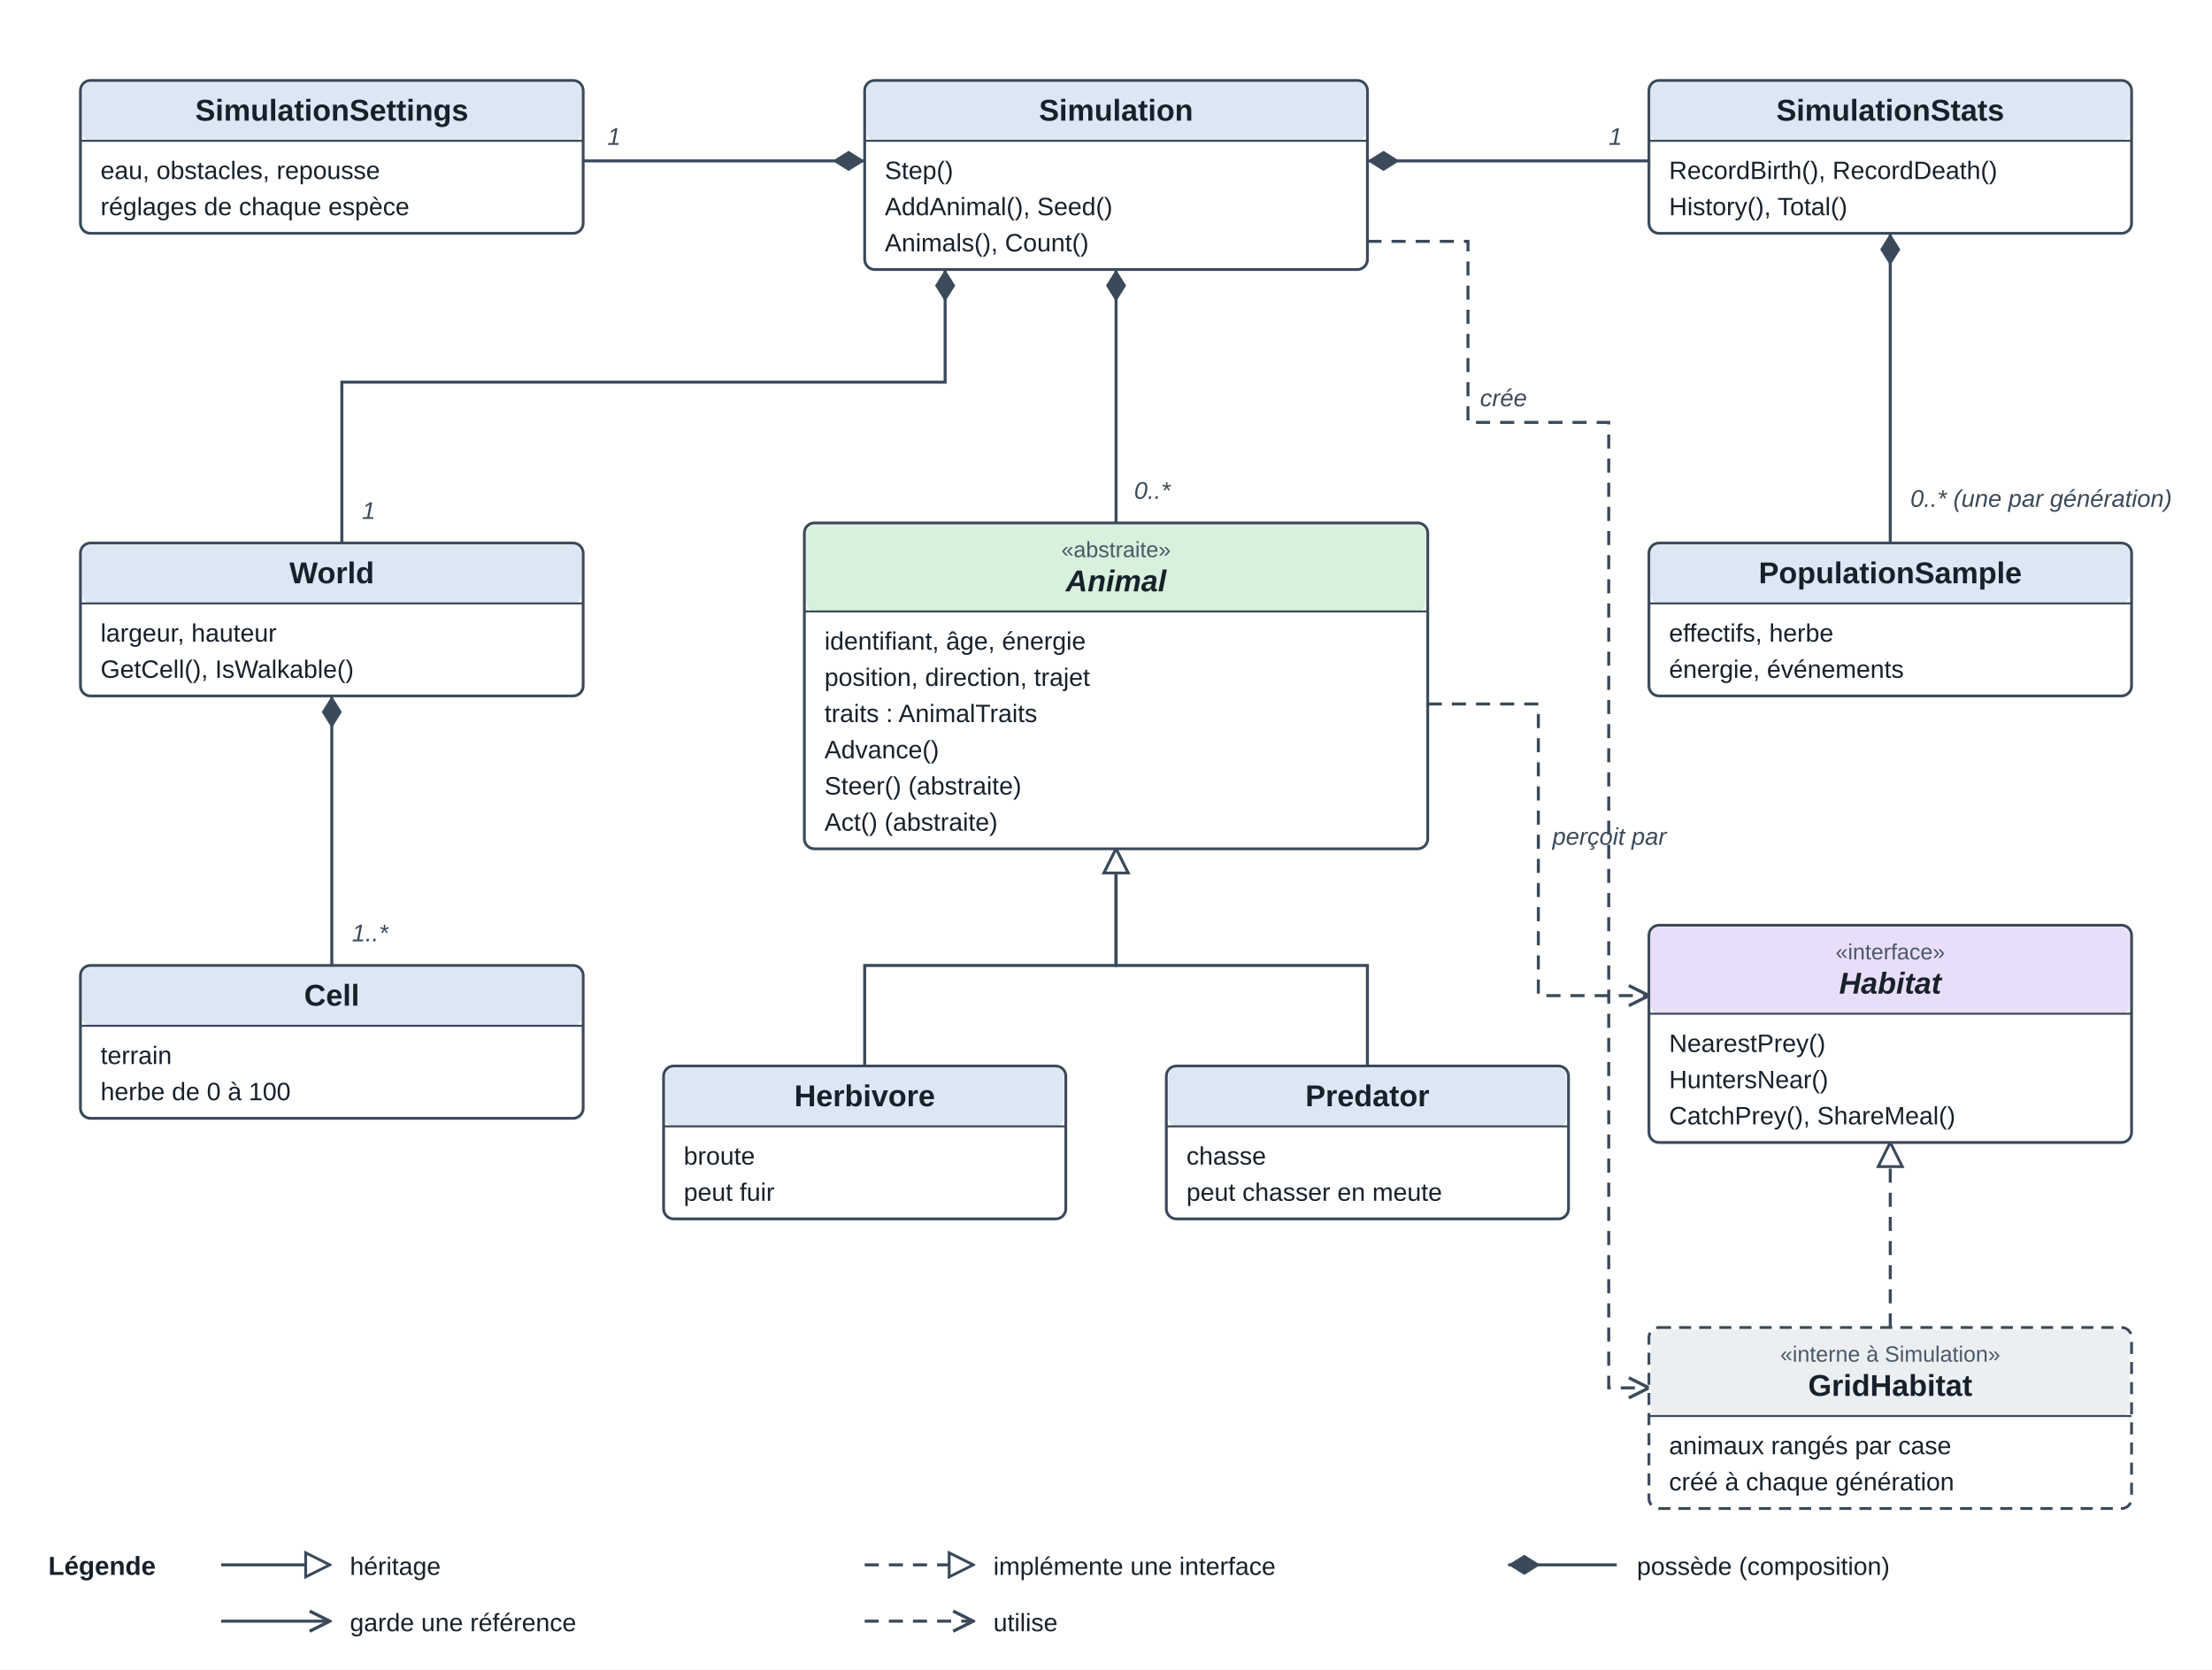
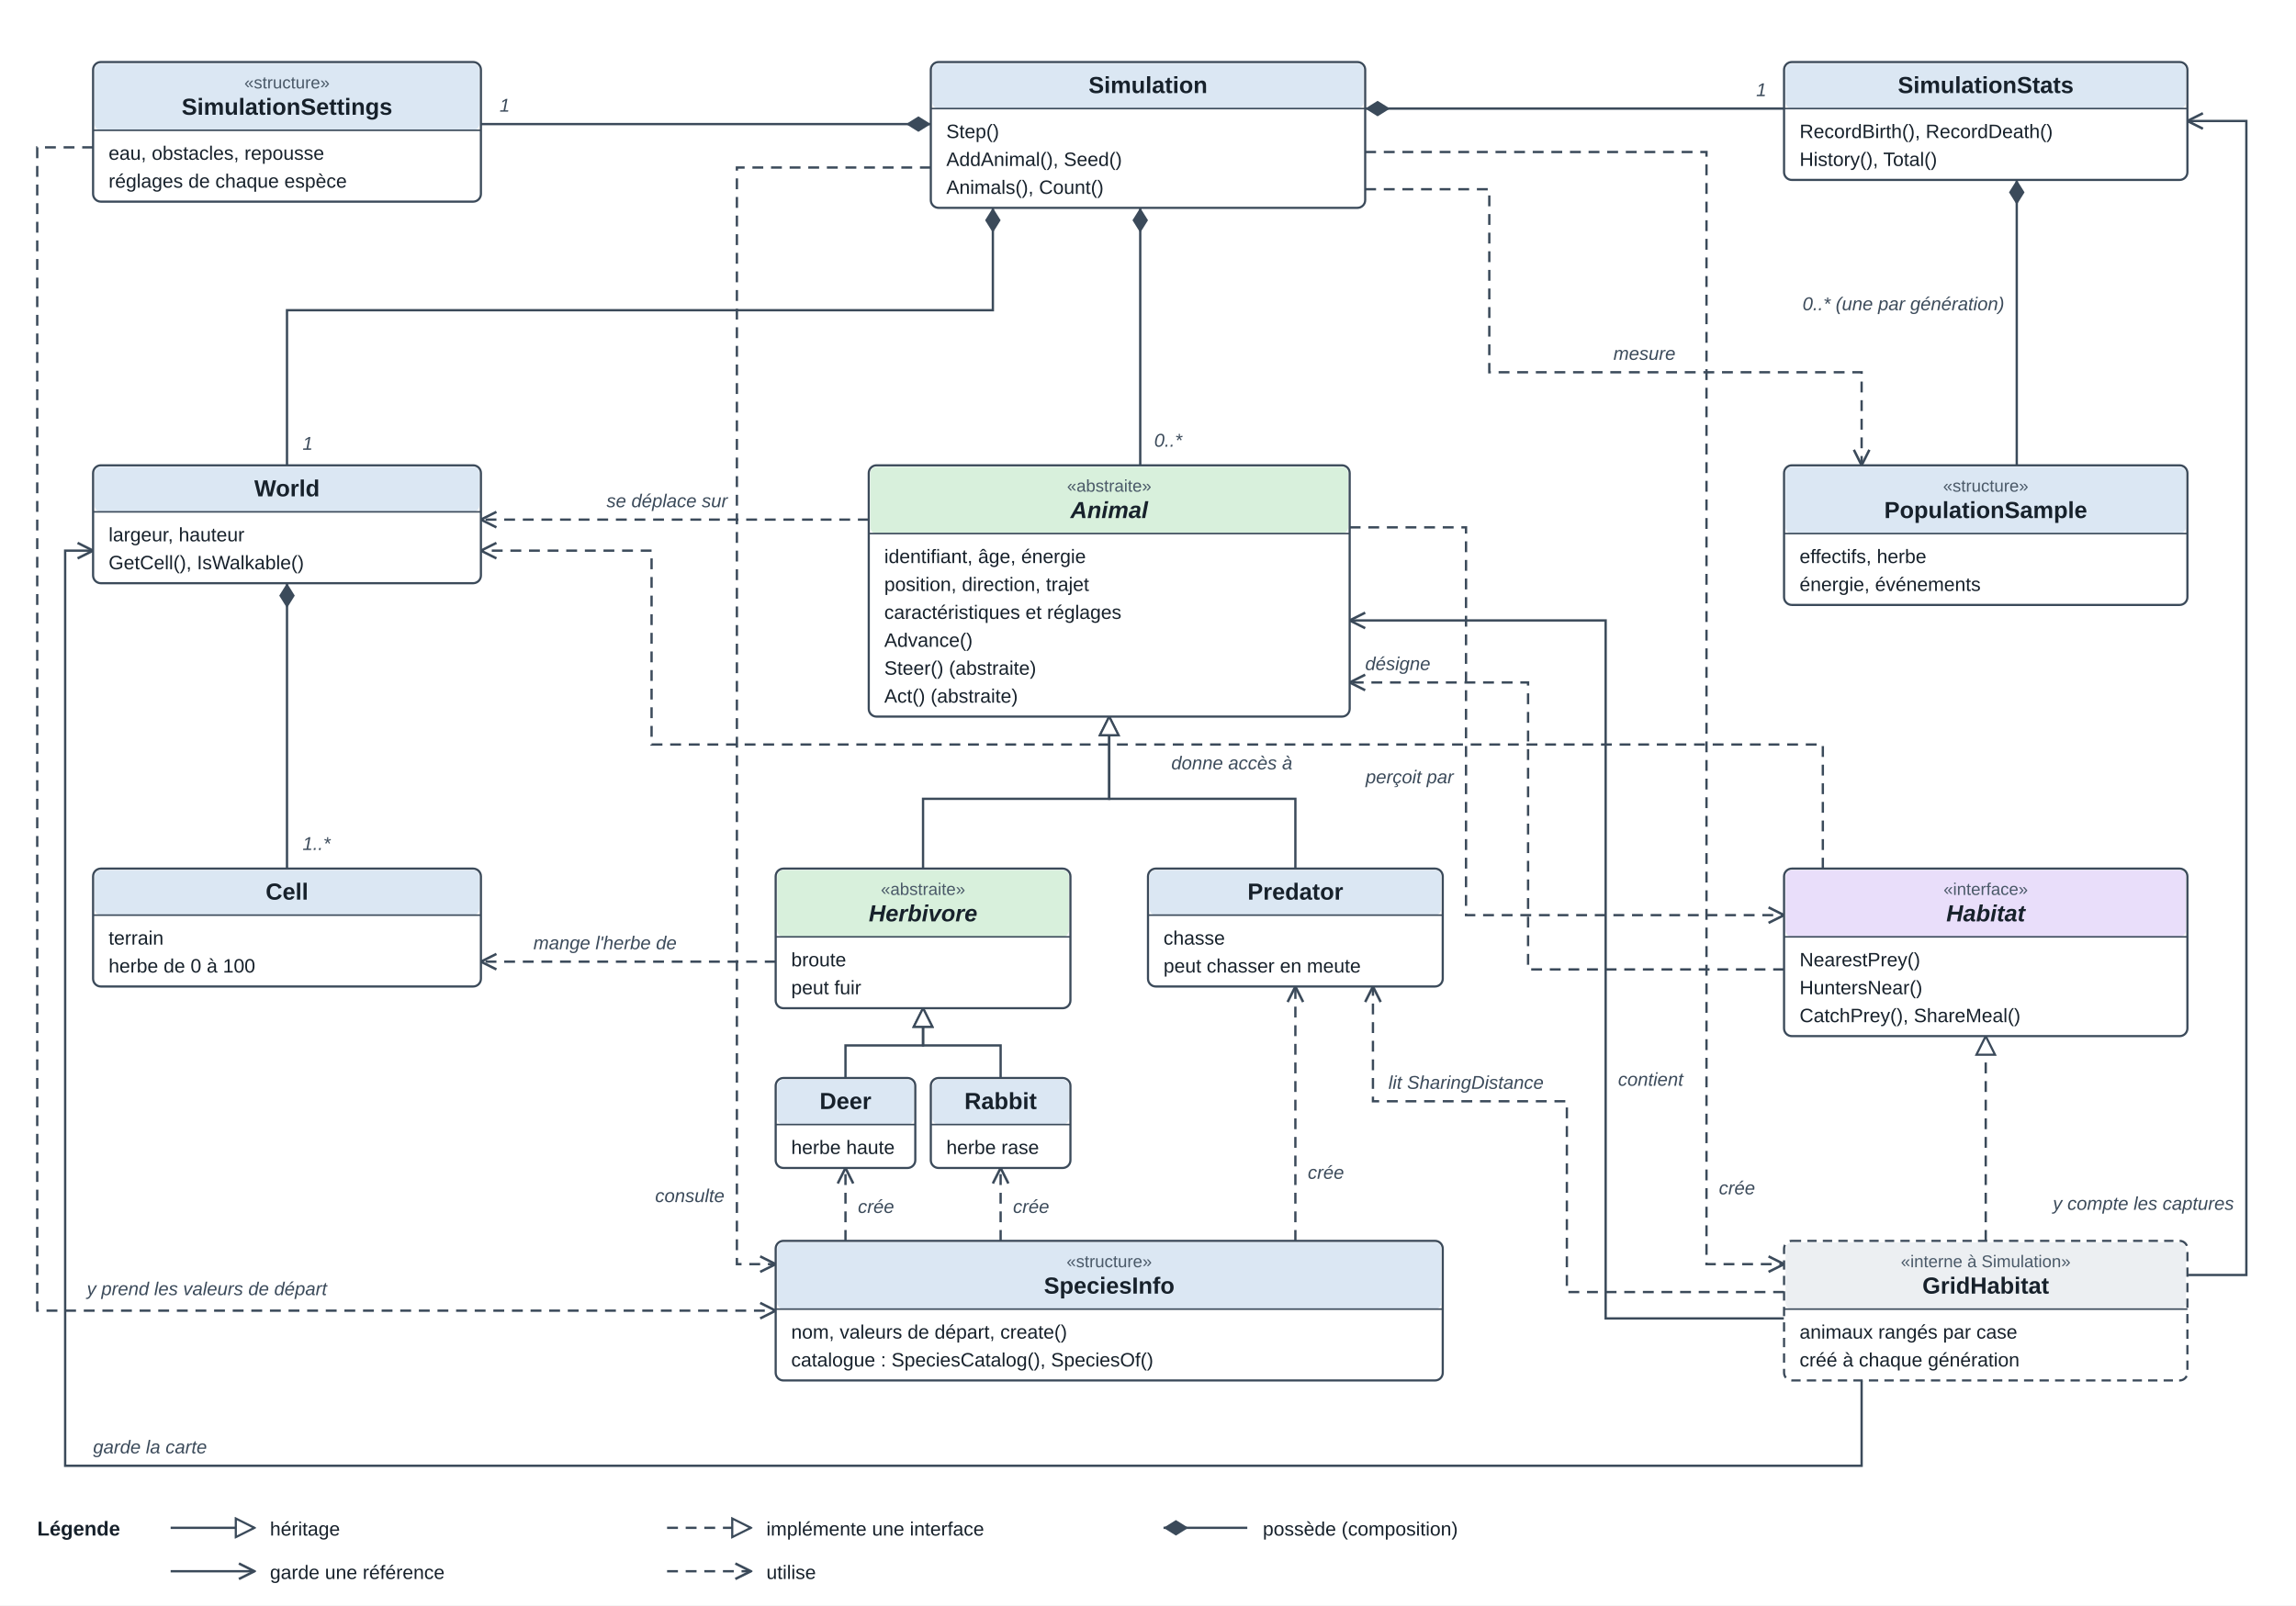
- <svg xmlns="http://www.w3.org/2000/svg" viewBox="0 0 1100 830" role="img" aria-label="Diagramme de classes : le moteur de simulation">
+ <svg xmlns="http://www.w3.org/2000/svg" viewBox="0 0 1480 1035" role="img" aria-label="Diagramme de classes : le moteur de simulation">
  <style>
 text { font-family: "Segoe UI", Arial, sans-serif; fill: #17212b; }
 .name { font-size: 15px; font-weight: 700; text-anchor: middle; }
 .abstract { font-style: italic; }
 .stereo { font-size: 11px; text-anchor: middle; fill: #4a5968; }
 .member { font-size: 12.5px; }
 .label { font-size: 12px; font-style: italic; fill: #3b4a5a; }
 .band { font-size: 14px; font-weight: 700; }
 .legend { font-size: 12.5px; }
 .legendtitle { font-size: 13px; font-weight: 700; }
</style>
  <defs>
    <marker id="triangle" viewBox="0 0 14 14" refX="13" refY="7" markerWidth="14" markerHeight="14" markerUnits="userSpaceOnUse" orient="auto">
      <path d="M1 1 L13 7 L1 13 Z" fill="#ffffff" stroke="#3b4a5a" stroke-width="1.4" />
    </marker>
    <marker id="diamond" viewBox="0 0 18 12" refX="1" refY="6" markerWidth="18" markerHeight="12" markerUnits="userSpaceOnUse" orient="auto">
      <path d="M1 6 L9 1 L17 6 L9 11 Z" fill="#3b4a5a" />
    </marker>
    <marker id="arrow" viewBox="0 0 12 12" refX="11" refY="6" markerWidth="12" markerHeight="12" markerUnits="userSpaceOnUse" orient="auto">
      <path d="M1 1 L11 6 L1 11" fill="none" stroke="#3b4a5a" stroke-width="1.6" />
    </marker>
  </defs>
-   <rect width="1100" height="830" fill="#ffffff" />
-   <path d="M 430 80 L 290 80" fill="none" stroke="#3b4a5a" stroke-width="1.5" marker-start="url(#diamond)" />
-   <path d="M 680 80 L 820 80" fill="none" stroke="#3b4a5a" stroke-width="1.5" marker-start="url(#diamond)" />
-   <path d="M 470 134 L 470 190 L 170 190 L 170 270" fill="none" stroke="#3b4a5a" stroke-width="1.5" marker-start="url(#diamond)" />
-   <path d="M 555 134 L 555 260" fill="none" stroke="#3b4a5a" stroke-width="1.5" marker-start="url(#diamond)" />
-   <path d="M 940 116 L 940 270" fill="none" stroke="#3b4a5a" stroke-width="1.5" marker-start="url(#diamond)" />
-   <path d="M 165 346 L 165 480" fill="none" stroke="#3b4a5a" stroke-width="1.5" marker-start="url(#diamond)" />
-   <path d="M 430 530 L 430 480 L 555 480 L 555 422" fill="none" stroke="#3b4a5a" stroke-width="1.5" marker-end="url(#triangle)" />
-   <path d="M 680 530 L 680 480 L 555 480 L 555 422" fill="none" stroke="#3b4a5a" stroke-width="1.5" marker-end="url(#triangle)" />
-   <path d="M 710 350 L 765 350 L 765 495 L 820 495" fill="none" stroke="#3b4a5a" stroke-width="1.5" stroke-dasharray="7 5" marker-end="url(#arrow)" />
-   <path d="M 940 660 L 940 568" fill="none" stroke="#3b4a5a" stroke-width="1.5" stroke-dasharray="7 5" marker-end="url(#triangle)" />
-   <path d="M 680 120 L 730 120 L 730 210 L 800 210 L 800 690 L 820 690" fill="none" stroke="#3b4a5a" stroke-width="1.5" stroke-dasharray="7 5" marker-end="url(#arrow)" />
-   <path d="M 110 778 L 164 778" fill="none" stroke="#3b4a5a" stroke-width="1.5" marker-end="url(#triangle)" />
-   <path d="M 430 778 L 484 778" fill="none" stroke="#3b4a5a" stroke-width="1.5" stroke-dasharray="7 5" marker-end="url(#triangle)" />
-   <path d="M 750 778 L 804 778" fill="none" stroke="#3b4a5a" stroke-width="1.5" marker-start="url(#diamond)" />
-   <path d="M 110 806 L 164 806" fill="none" stroke="#3b4a5a" stroke-width="1.5" marker-end="url(#arrow)" />
-   <path d="M 430 806 L 484 806" fill="none" stroke="#3b4a5a" stroke-width="1.5" stroke-dasharray="7 5" marker-end="url(#arrow)" />
-   <rect x="40" y="40" width="250" height="76" rx="5" fill="#ffffff" stroke="#3b4a5a" stroke-width="1.4" />
-   <rect x="41" y="41" width="248" height="29" rx="4" fill="#dbe7f3" />
-   <text x="165.0" y="60" class="name">SimulationSettings</text>
-   <line x1="40" y1="70" x2="290" y2="70" stroke="#3b4a5a" />
-   <text x="50" y="89" class="member">eau, obstacles, repousse</text>
-   <text x="50" y="107" class="member">réglages de chaque espèce</text>
-   <rect x="430" y="40" width="250" height="94" rx="5" fill="#ffffff" stroke="#3b4a5a" stroke-width="1.4" />
-   <rect x="431" y="41" width="248" height="29" rx="4" fill="#dbe7f3" />
-   <text x="555.0" y="60" class="name">Simulation</text>
-   <line x1="430" y1="70" x2="680" y2="70" stroke="#3b4a5a" />
-   <text x="440" y="89" class="member">Step()</text>
-   <text x="440" y="107" class="member">AddAnimal(), Seed()</text>
-   <text x="440" y="125" class="member">Animals(), Count()</text>
-   <rect x="820" y="40" width="240" height="76" rx="5" fill="#ffffff" stroke="#3b4a5a" stroke-width="1.4" />
-   <rect x="821" y="41" width="238" height="29" rx="4" fill="#dbe7f3" />
-   <text x="940.0" y="60" class="name">SimulationStats</text>
-   <line x1="820" y1="70" x2="1060" y2="70" stroke="#3b4a5a" />
-   <text x="830" y="89" class="member">RecordBirth(), RecordDeath()</text>
-   <text x="830" y="107" class="member">History(), Total()</text>
-   <rect x="40" y="270" width="250" height="76" rx="5" fill="#ffffff" stroke="#3b4a5a" stroke-width="1.4" />
-   <rect x="41" y="271" width="248" height="29" rx="4" fill="#dbe7f3" />
-   <text x="165.0" y="290" class="name">World</text>
-   <line x1="40" y1="300" x2="290" y2="300" stroke="#3b4a5a" />
-   <text x="50" y="319" class="member">largeur, hauteur</text>
-   <text x="50" y="337" class="member">GetCell(), IsWalkable()</text>
-   <rect x="400" y="260" width="310" height="162" rx="5" fill="#ffffff" stroke="#3b4a5a" stroke-width="1.4" />
-   <rect x="401" y="261" width="308" height="43" rx="4" fill="#d8f0dc" />
-   <text x="555.0" y="277" class="stereo">«abstraite»</text>
-   <text x="555.0" y="294" class="name abstract">Animal</text>
-   <line x1="400" y1="304" x2="710" y2="304" stroke="#3b4a5a" />
-   <text x="410" y="323" class="member">identifiant, âge, énergie</text>
-   <text x="410" y="341" class="member">position, direction, trajet</text>
-   <text x="410" y="359" class="member">traits : AnimalTraits</text>
-   <text x="410" y="377" class="member">Advance()</text>
-   <text x="410" y="395" class="member">Steer()  (abstraite)</text>
-   <text x="410" y="413" class="member">Act()  (abstraite)</text>
-   <rect x="820" y="270" width="240" height="76" rx="5" fill="#ffffff" stroke="#3b4a5a" stroke-width="1.4" />
-   <rect x="821" y="271" width="238" height="29" rx="4" fill="#dbe7f3" />
-   <text x="940.0" y="290" class="name">PopulationSample</text>
-   <line x1="820" y1="300" x2="1060" y2="300" stroke="#3b4a5a" />
-   <text x="830" y="319" class="member">effectifs, herbe</text>
-   <text x="830" y="337" class="member">énergie, événements</text>
-   <rect x="40" y="480" width="250" height="76" rx="5" fill="#ffffff" stroke="#3b4a5a" stroke-width="1.4" />
-   <rect x="41" y="481" width="248" height="29" rx="4" fill="#dbe7f3" />
-   <text x="165.0" y="500" class="name">Cell</text>
-   <line x1="40" y1="510" x2="290" y2="510" stroke="#3b4a5a" />
-   <text x="50" y="529" class="member">terrain</text>
-   <text x="50" y="547" class="member">herbe de 0 à 100</text>
-   <rect x="330" y="530" width="200" height="76" rx="5" fill="#ffffff" stroke="#3b4a5a" stroke-width="1.4" />
-   <rect x="331" y="531" width="198" height="29" rx="4" fill="#dbe7f3" />
-   <text x="430.0" y="550" class="name">Herbivore</text>
-   <line x1="330" y1="560" x2="530" y2="560" stroke="#3b4a5a" />
-   <text x="340" y="579" class="member">broute</text>
-   <text x="340" y="597" class="member">peut fuir</text>
-   <rect x="580" y="530" width="200" height="76" rx="5" fill="#ffffff" stroke="#3b4a5a" stroke-width="1.4" />
-   <rect x="581" y="531" width="198" height="29" rx="4" fill="#dbe7f3" />
-   <text x="680.0" y="550" class="name">Predator</text>
-   <line x1="580" y1="560" x2="780" y2="560" stroke="#3b4a5a" />
-   <text x="590" y="579" class="member">chasse</text>
-   <text x="590" y="597" class="member">peut chasser en meute</text>
-   <rect x="820" y="460" width="240" height="108" rx="5" fill="#ffffff" stroke="#3b4a5a" stroke-width="1.4" />
-   <rect x="821" y="461" width="238" height="43" rx="4" fill="#e9defa" />
-   <text x="940.0" y="477" class="stereo">«interface»</text>
-   <text x="940.0" y="494" class="name abstract">Habitat</text>
-   <line x1="820" y1="504" x2="1060" y2="504" stroke="#3b4a5a" />
-   <text x="830" y="523" class="member">NearestPrey()</text>
-   <text x="830" y="541" class="member">HuntersNear()</text>
-   <text x="830" y="559" class="member">CatchPrey(), ShareMeal()</text>
-   <rect x="820" y="660" width="240" height="90" rx="5" fill="#ffffff" stroke="#3b4a5a" stroke-width="1.4" stroke-dasharray="6 4" />
-   <rect x="821" y="661" width="238" height="43" rx="4" fill="#eceff2" />
-   <text x="940.0" y="677" class="stereo">«interne à Simulation»</text>
-   <text x="940.0" y="694" class="name">GridHabitat</text>
-   <line x1="820" y1="704" x2="1060" y2="704" stroke="#3b4a5a" />
-   <text x="830" y="723" class="member">animaux rangés par case</text>
-   <text x="830" y="741" class="member">créé à chaque génération</text>
-   <text x="24" y="783" class="legendtitle">Légende</text>
-   <text x="302" y="72" class="label" text-anchor="start">1</text>
-   <text x="800" y="72" class="label" text-anchor="start">1</text>
-   <text x="180" y="258" class="label" text-anchor="start">1</text>
-   <text x="564" y="248" class="label" text-anchor="start">0..*</text>
-   <text x="950" y="252" class="label" text-anchor="start">0..*  (une par génération)</text>
-   <text x="175" y="468" class="label" text-anchor="start">1..*</text>
-   <text x="772" y="420" class="label" text-anchor="start">perçoit par</text>
-   <text x="736" y="202" class="label" text-anchor="start">crée</text>
-   <text x="174" y="783" class="legend">héritage</text>
-   <text x="494" y="783" class="legend">implémente une interface</text>
-   <text x="814" y="783" class="legend">possède (composition)</text>
-   <text x="174" y="811" class="legend">garde une référence</text>
-   <text x="494" y="811" class="legend">utilise</text>
+   <rect width="1480" height="1035" fill="#ffffff" />
+   <path d="M 600 80 L 310 80" fill="none" stroke="#3b4a5a" stroke-width="1.5" marker-start="url(#diamond)" />
+   <path d="M 880 70 L 1150 70" fill="none" stroke="#3b4a5a" stroke-width="1.5" marker-start="url(#diamond)" />
+   <path d="M 640 134 L 640 200 L 185 200 L 185 300" fill="none" stroke="#3b4a5a" stroke-width="1.5" marker-start="url(#diamond)" />
+   <path d="M 735 134 L 735 300" fill="none" stroke="#3b4a5a" stroke-width="1.5" marker-start="url(#diamond)" />
+   <path d="M 1300 116 L 1300 300" fill="none" stroke="#3b4a5a" stroke-width="1.5" marker-start="url(#diamond)" />
+   <path d="M 185 376 L 185 560" fill="none" stroke="#3b4a5a" stroke-width="1.5" marker-start="url(#diamond)" />
+   <path d="M 595 560 L 595 515 L 715 515 L 715 462" fill="none" stroke="#3b4a5a" stroke-width="1.5" marker-end="url(#triangle)" />
+   <path d="M 835 560 L 835 515 L 715 515 L 715 462" fill="none" stroke="#3b4a5a" stroke-width="1.5" marker-end="url(#triangle)" />
+   <path d="M 545 695 L 545 674 L 595 674 L 595 650" fill="none" stroke="#3b4a5a" stroke-width="1.5" marker-end="url(#triangle)" />
+   <path d="M 645 695 L 645 674 L 595 674 L 595 650" fill="none" stroke="#3b4a5a" stroke-width="1.5" marker-end="url(#triangle)" />
+   <path d="M 1280 800 L 1280 668" fill="none" stroke="#3b4a5a" stroke-width="1.5" stroke-dasharray="7 5" marker-end="url(#triangle)" />
+   <path d="M 880 122 L 960 122 L 960 240 L 1200 240 L 1200 300" fill="none" stroke="#3b4a5a" stroke-width="1.5" stroke-dasharray="7 5" marker-end="url(#arrow)" />
+   <path d="M 880 98 L 1100 98 L 1100 815 L 1150 815" fill="none" stroke="#3b4a5a" stroke-width="1.5" stroke-dasharray="7 5" marker-end="url(#arrow)" />
+   <path d="M 600 108 L 475 108 L 475 815 L 500 815" fill="none" stroke="#3b4a5a" stroke-width="1.5" stroke-dasharray="7 5" marker-end="url(#arrow)" />
+   <path d="M 560 335 L 310 335" fill="none" stroke="#3b4a5a" stroke-width="1.5" stroke-dasharray="7 5" marker-end="url(#arrow)" />
+   <path d="M 870 340 L 945 340 L 945 590 L 1150 590" fill="none" stroke="#3b4a5a" stroke-width="1.5" stroke-dasharray="7 5" marker-end="url(#arrow)" />
+   <path d="M 1175 560 L 1175 480 L 420 480 L 420 355 L 310 355" fill="none" stroke="#3b4a5a" stroke-width="1.5" stroke-dasharray="7 5" marker-end="url(#arrow)" />
+   <path d="M 1150 625 L 985 625 L 985 440 L 870 440" fill="none" stroke="#3b4a5a" stroke-width="1.5" stroke-dasharray="7 5" marker-end="url(#arrow)" />
+   <path d="M 500 620 L 310 620" fill="none" stroke="#3b4a5a" stroke-width="1.5" stroke-dasharray="7 5" marker-end="url(#arrow)" />
+   <path d="M 1150 850 L 1035 850 L 1035 400 L 870 400" fill="none" stroke="#3b4a5a" stroke-width="1.5" marker-end="url(#arrow)" />
+   <path d="M 1150 833 L 1010 833 L 1010 710 L 885 710 L 885 636" fill="none" stroke="#3b4a5a" stroke-width="1.5" stroke-dasharray="7 5" marker-end="url(#arrow)" />
+   <path d="M 1200 890 L 1200 945 L 42 945 L 42 355 L 60 355" fill="none" stroke="#3b4a5a" stroke-width="1.5" marker-end="url(#arrow)" />
+   <path d="M 1410 822 L 1448 822 L 1448 78 L 1410 78" fill="none" stroke="#3b4a5a" stroke-width="1.5" marker-end="url(#arrow)" />
+   <path d="M 545 800 L 545 753" fill="none" stroke="#3b4a5a" stroke-width="1.5" stroke-dasharray="7 5" marker-end="url(#arrow)" />
+   <path d="M 645 800 L 645 753" fill="none" stroke="#3b4a5a" stroke-width="1.5" stroke-dasharray="7 5" marker-end="url(#arrow)" />
+   <path d="M 835 800 L 835 636" fill="none" stroke="#3b4a5a" stroke-width="1.5" stroke-dasharray="7 5" marker-end="url(#arrow)" />
+   <path d="M 60 95 L 24 95 L 24 845 L 500 845" fill="none" stroke="#3b4a5a" stroke-width="1.5" stroke-dasharray="7 5" marker-end="url(#arrow)" />
+   <path d="M 110 985 L 164 985" fill="none" stroke="#3b4a5a" stroke-width="1.5" marker-end="url(#triangle)" />
+   <path d="M 430 985 L 484 985" fill="none" stroke="#3b4a5a" stroke-width="1.5" stroke-dasharray="7 5" marker-end="url(#triangle)" />
+   <path d="M 750 985 L 804 985" fill="none" stroke="#3b4a5a" stroke-width="1.5" marker-start="url(#diamond)" />
+   <path d="M 110 1013 L 164 1013" fill="none" stroke="#3b4a5a" stroke-width="1.5" marker-end="url(#arrow)" />
+   <path d="M 430 1013 L 484 1013" fill="none" stroke="#3b4a5a" stroke-width="1.5" stroke-dasharray="7 5" marker-end="url(#arrow)" />
+   <rect x="60" y="40" width="250" height="90" rx="5" fill="#ffffff" stroke="#3b4a5a" stroke-width="1.4" />
+   <rect x="61" y="41" width="248" height="43" rx="4" fill="#dbe7f3" />
+   <text x="185.0" y="57" class="stereo">«structure»</text>
+   <text x="185.0" y="74" class="name">SimulationSettings</text>
+   <line x1="60" y1="84" x2="310" y2="84" stroke="#3b4a5a" />
+   <text x="70" y="103" class="member">eau, obstacles, repousse</text>
+   <text x="70" y="121" class="member">réglages de chaque espèce</text>
+   <rect x="600" y="40" width="280" height="94" rx="5" fill="#ffffff" stroke="#3b4a5a" stroke-width="1.4" />
+   <rect x="601" y="41" width="278" height="29" rx="4" fill="#dbe7f3" />
+   <text x="740.0" y="60" class="name">Simulation</text>
+   <line x1="600" y1="70" x2="880" y2="70" stroke="#3b4a5a" />
+   <text x="610" y="89" class="member">Step()</text>
+   <text x="610" y="107" class="member">AddAnimal(), Seed()</text>
+   <text x="610" y="125" class="member">Animals(), Count()</text>
+   <rect x="1150" y="40" width="260" height="76" rx="5" fill="#ffffff" stroke="#3b4a5a" stroke-width="1.4" />
+   <rect x="1151" y="41" width="258" height="29" rx="4" fill="#dbe7f3" />
+   <text x="1280.0" y="60" class="name">SimulationStats</text>
+   <line x1="1150" y1="70" x2="1410" y2="70" stroke="#3b4a5a" />
+   <text x="1160" y="89" class="member">RecordBirth(), RecordDeath()</text>
+   <text x="1160" y="107" class="member">History(), Total()</text>
+   <rect x="60" y="300" width="250" height="76" rx="5" fill="#ffffff" stroke="#3b4a5a" stroke-width="1.4" />
+   <rect x="61" y="301" width="248" height="29" rx="4" fill="#dbe7f3" />
+   <text x="185.0" y="320" class="name">World</text>
+   <line x1="60" y1="330" x2="310" y2="330" stroke="#3b4a5a" />
+   <text x="70" y="349" class="member">largeur, hauteur</text>
+   <text x="70" y="367" class="member">GetCell(), IsWalkable()</text>
+   <rect x="560" y="300" width="310" height="162" rx="5" fill="#ffffff" stroke="#3b4a5a" stroke-width="1.4" />
+   <rect x="561" y="301" width="308" height="43" rx="4" fill="#d8f0dc" />
+   <text x="715.0" y="317" class="stereo">«abstraite»</text>
+   <text x="715.0" y="334" class="name abstract">Animal</text>
+   <line x1="560" y1="344" x2="870" y2="344" stroke="#3b4a5a" />
+   <text x="570" y="363" class="member">identifiant, âge, énergie</text>
+   <text x="570" y="381" class="member">position, direction, trajet</text>
+   <text x="570" y="399" class="member">caractéristiques et réglages</text>
+   <text x="570" y="417" class="member">Advance()</text>
+   <text x="570" y="435" class="member">Steer()  (abstraite)</text>
+   <text x="570" y="453" class="member">Act()  (abstraite)</text>
+   <rect x="1150" y="300" width="260" height="90" rx="5" fill="#ffffff" stroke="#3b4a5a" stroke-width="1.4" />
+   <rect x="1151" y="301" width="258" height="43" rx="4" fill="#dbe7f3" />
+   <text x="1280.0" y="317" class="stereo">«structure»</text>
+   <text x="1280.0" y="334" class="name">PopulationSample</text>
+   <line x1="1150" y1="344" x2="1410" y2="344" stroke="#3b4a5a" />
+   <text x="1160" y="363" class="member">effectifs, herbe</text>
+   <text x="1160" y="381" class="member">énergie, événements</text>
+   <rect x="60" y="560" width="250" height="76" rx="5" fill="#ffffff" stroke="#3b4a5a" stroke-width="1.4" />
+   <rect x="61" y="561" width="248" height="29" rx="4" fill="#dbe7f3" />
+   <text x="185.0" y="580" class="name">Cell</text>
+   <line x1="60" y1="590" x2="310" y2="590" stroke="#3b4a5a" />
+   <text x="70" y="609" class="member">terrain</text>
+   <text x="70" y="627" class="member">herbe de 0 à 100</text>
+   <rect x="500" y="560" width="190" height="90" rx="5" fill="#ffffff" stroke="#3b4a5a" stroke-width="1.4" />
+   <rect x="501" y="561" width="188" height="43" rx="4" fill="#d8f0dc" />
+   <text x="595.0" y="577" class="stereo">«abstraite»</text>
+   <text x="595.0" y="594" class="name abstract">Herbivore</text>
+   <line x1="500" y1="604" x2="690" y2="604" stroke="#3b4a5a" />
+   <text x="510" y="623" class="member">broute</text>
+   <text x="510" y="641" class="member">peut fuir</text>
+   <rect x="500" y="695" width="90" height="58" rx="5" fill="#ffffff" stroke="#3b4a5a" stroke-width="1.4" />
+   <rect x="501" y="696" width="88" height="29" rx="4" fill="#dbe7f3" />
+   <text x="545.0" y="715" class="name">Deer</text>
+   <line x1="500" y1="725" x2="590" y2="725" stroke="#3b4a5a" />
+   <text x="510" y="744" class="member">herbe haute</text>
+   <rect x="600" y="695" width="90" height="58" rx="5" fill="#ffffff" stroke="#3b4a5a" stroke-width="1.4" />
+   <rect x="601" y="696" width="88" height="29" rx="4" fill="#dbe7f3" />
+   <text x="645.0" y="715" class="name">Rabbit</text>
+   <line x1="600" y1="725" x2="690" y2="725" stroke="#3b4a5a" />
+   <text x="610" y="744" class="member">herbe rase</text>
+   <rect x="740" y="560" width="190" height="76" rx="5" fill="#ffffff" stroke="#3b4a5a" stroke-width="1.4" />
+   <rect x="741" y="561" width="188" height="29" rx="4" fill="#dbe7f3" />
+   <text x="835.0" y="580" class="name">Predator</text>
+   <line x1="740" y1="590" x2="930" y2="590" stroke="#3b4a5a" />
+   <text x="750" y="609" class="member">chasse</text>
+   <text x="750" y="627" class="member">peut chasser en meute</text>
+   <rect x="1150" y="560" width="260" height="108" rx="5" fill="#ffffff" stroke="#3b4a5a" stroke-width="1.4" />
+   <rect x="1151" y="561" width="258" height="43" rx="4" fill="#e9defa" />
+   <text x="1280.0" y="577" class="stereo">«interface»</text>
+   <text x="1280.0" y="594" class="name abstract">Habitat</text>
+   <line x1="1150" y1="604" x2="1410" y2="604" stroke="#3b4a5a" />
+   <text x="1160" y="623" class="member">NearestPrey()</text>
+   <text x="1160" y="641" class="member">HuntersNear()</text>
+   <text x="1160" y="659" class="member">CatchPrey(), ShareMeal()</text>
+   <rect x="500" y="800" width="430" height="90" rx="5" fill="#ffffff" stroke="#3b4a5a" stroke-width="1.4" />
+   <rect x="501" y="801" width="428" height="43" rx="4" fill="#dbe7f3" />
+   <text x="715.0" y="817" class="stereo">«structure»</text>
+   <text x="715.0" y="834" class="name">SpeciesInfo</text>
+   <line x1="500" y1="844" x2="930" y2="844" stroke="#3b4a5a" />
+   <text x="510" y="863" class="member">nom, valeurs de départ, create()</text>
+   <text x="510" y="881" class="member">catalogue : SpeciesCatalog(), SpeciesOf()</text>
+   <rect x="1150" y="800" width="260" height="90" rx="5" fill="#ffffff" stroke="#3b4a5a" stroke-width="1.4" stroke-dasharray="6 4" />
+   <rect x="1151" y="801" width="258" height="43" rx="4" fill="#eceff2" />
+   <text x="1280.0" y="817" class="stereo">«interne à Simulation»</text>
+   <text x="1280.0" y="834" class="name">GridHabitat</text>
+   <line x1="1150" y1="844" x2="1410" y2="844" stroke="#3b4a5a" />
+   <text x="1160" y="863" class="member">animaux rangés par case</text>
+   <text x="1160" y="881" class="member">créé à chaque génération</text>
+   <text x="24" y="990" class="legendtitle">Légende</text>
+   <text x="322" y="72" class="label" text-anchor="start">1</text>
+   <text x="1132" y="62" class="label" text-anchor="start">1</text>
+   <text x="195" y="290" class="label" text-anchor="start">1</text>
+   <text x="744" y="288" class="label" text-anchor="start">0..*</text>
+   <text x="1292" y="200" class="label" text-anchor="end">0..*  (une par génération)</text>
+   <text x="195" y="548" class="label" text-anchor="start">1..*</text>
+   <text x="1040" y="232" class="label" text-anchor="start">mesure</text>
+   <text x="1108" y="770" class="label" text-anchor="start">crée</text>
+   <text x="467" y="775" class="label" text-anchor="end">consulte</text>
+   <text x="430" y="327" class="label" text-anchor="middle">se déplace sur</text>
+   <text x="937" y="505" class="label" text-anchor="end">perçoit par</text>
+   <text x="755" y="496" class="label" text-anchor="start">donne accès à</text>
+   <text x="880" y="432" class="label" text-anchor="start">désigne</text>
+   <text x="390" y="612" class="label" text-anchor="middle">mange l'herbe de</text>
+   <text x="1043" y="700" class="label" text-anchor="start">contient</text>
+   <text x="895" y="702" class="label" text-anchor="start">lit SharingDistance</text>
+   <text x="60" y="937" class="label" text-anchor="start">garde la carte</text>
+   <text x="1440" y="780" class="label" text-anchor="end">y compte les captures</text>
+   <text x="553" y="782" class="label" text-anchor="start">crée</text>
+   <text x="653" y="782" class="label" text-anchor="start">crée</text>
+   <text x="843" y="760" class="label" text-anchor="start">crée</text>
+   <text x="56" y="835" class="label" text-anchor="start">y prend les valeurs de départ</text>
+   <text x="174" y="990" class="legend">héritage</text>
+   <text x="494" y="990" class="legend">implémente une interface</text>
+   <text x="814" y="990" class="legend">possède (composition)</text>
+   <text x="174" y="1018" class="legend">garde une référence</text>
+   <text x="494" y="1018" class="legend">utilise</text>
</svg>
